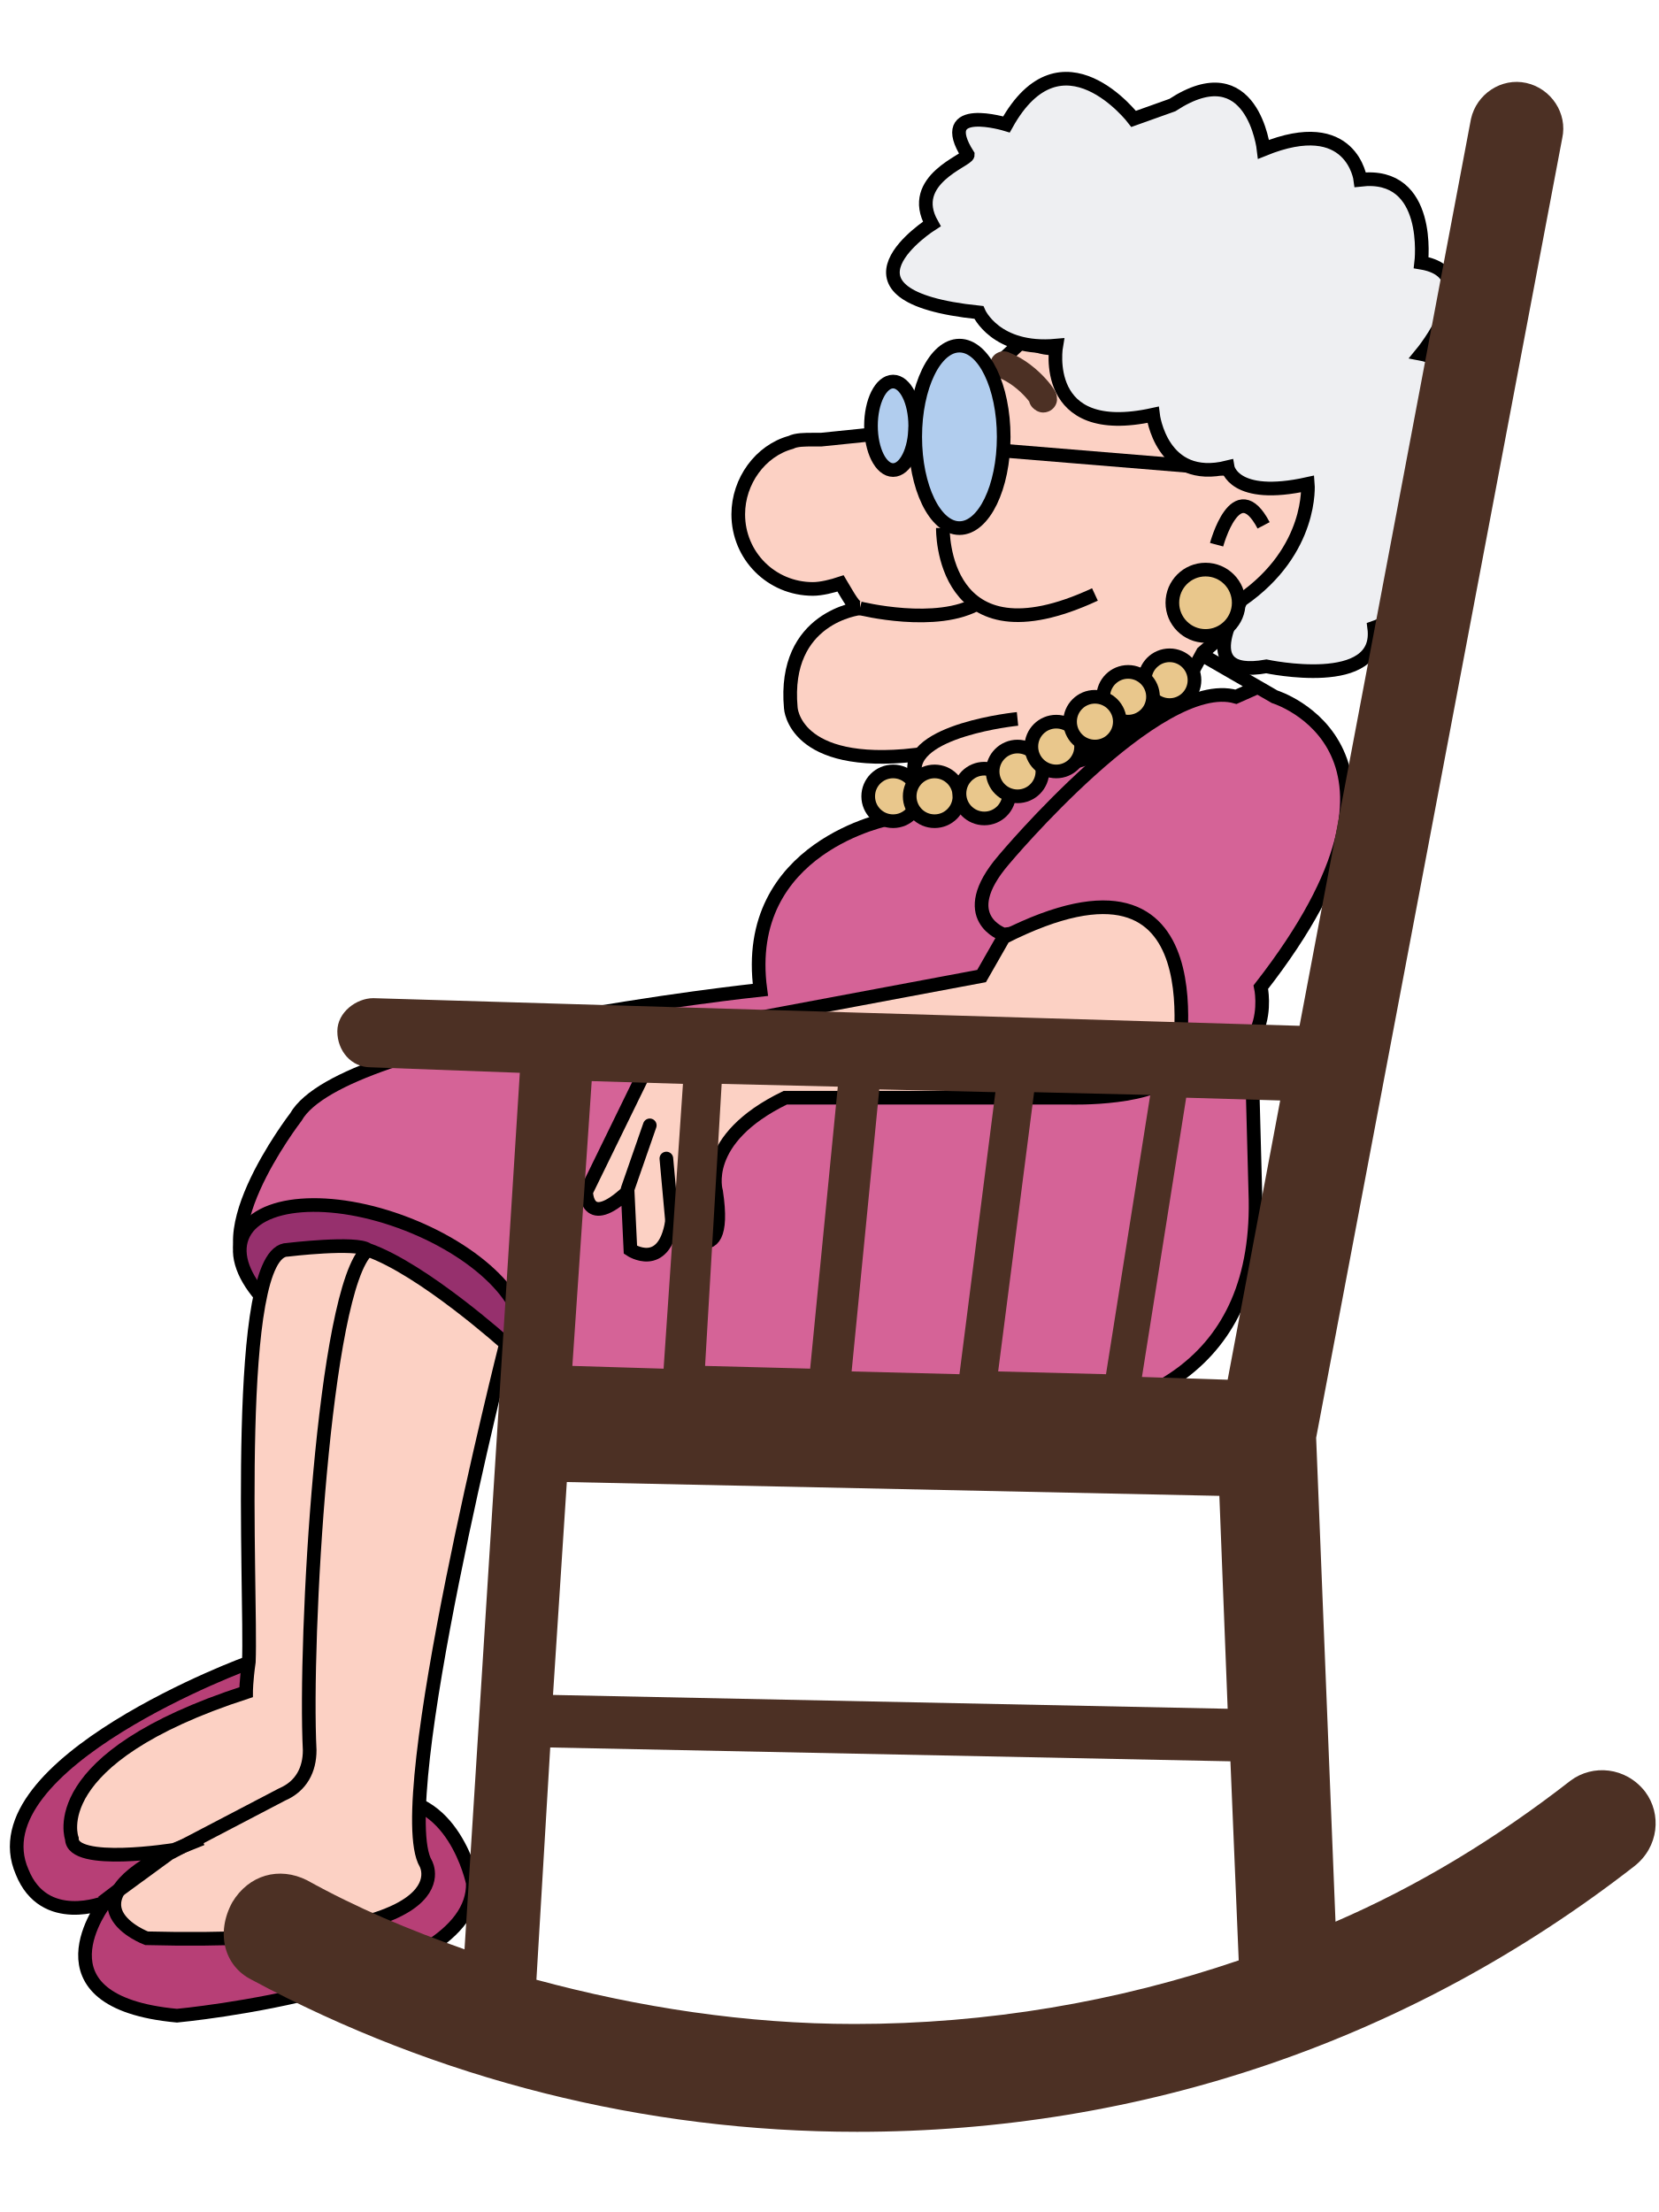
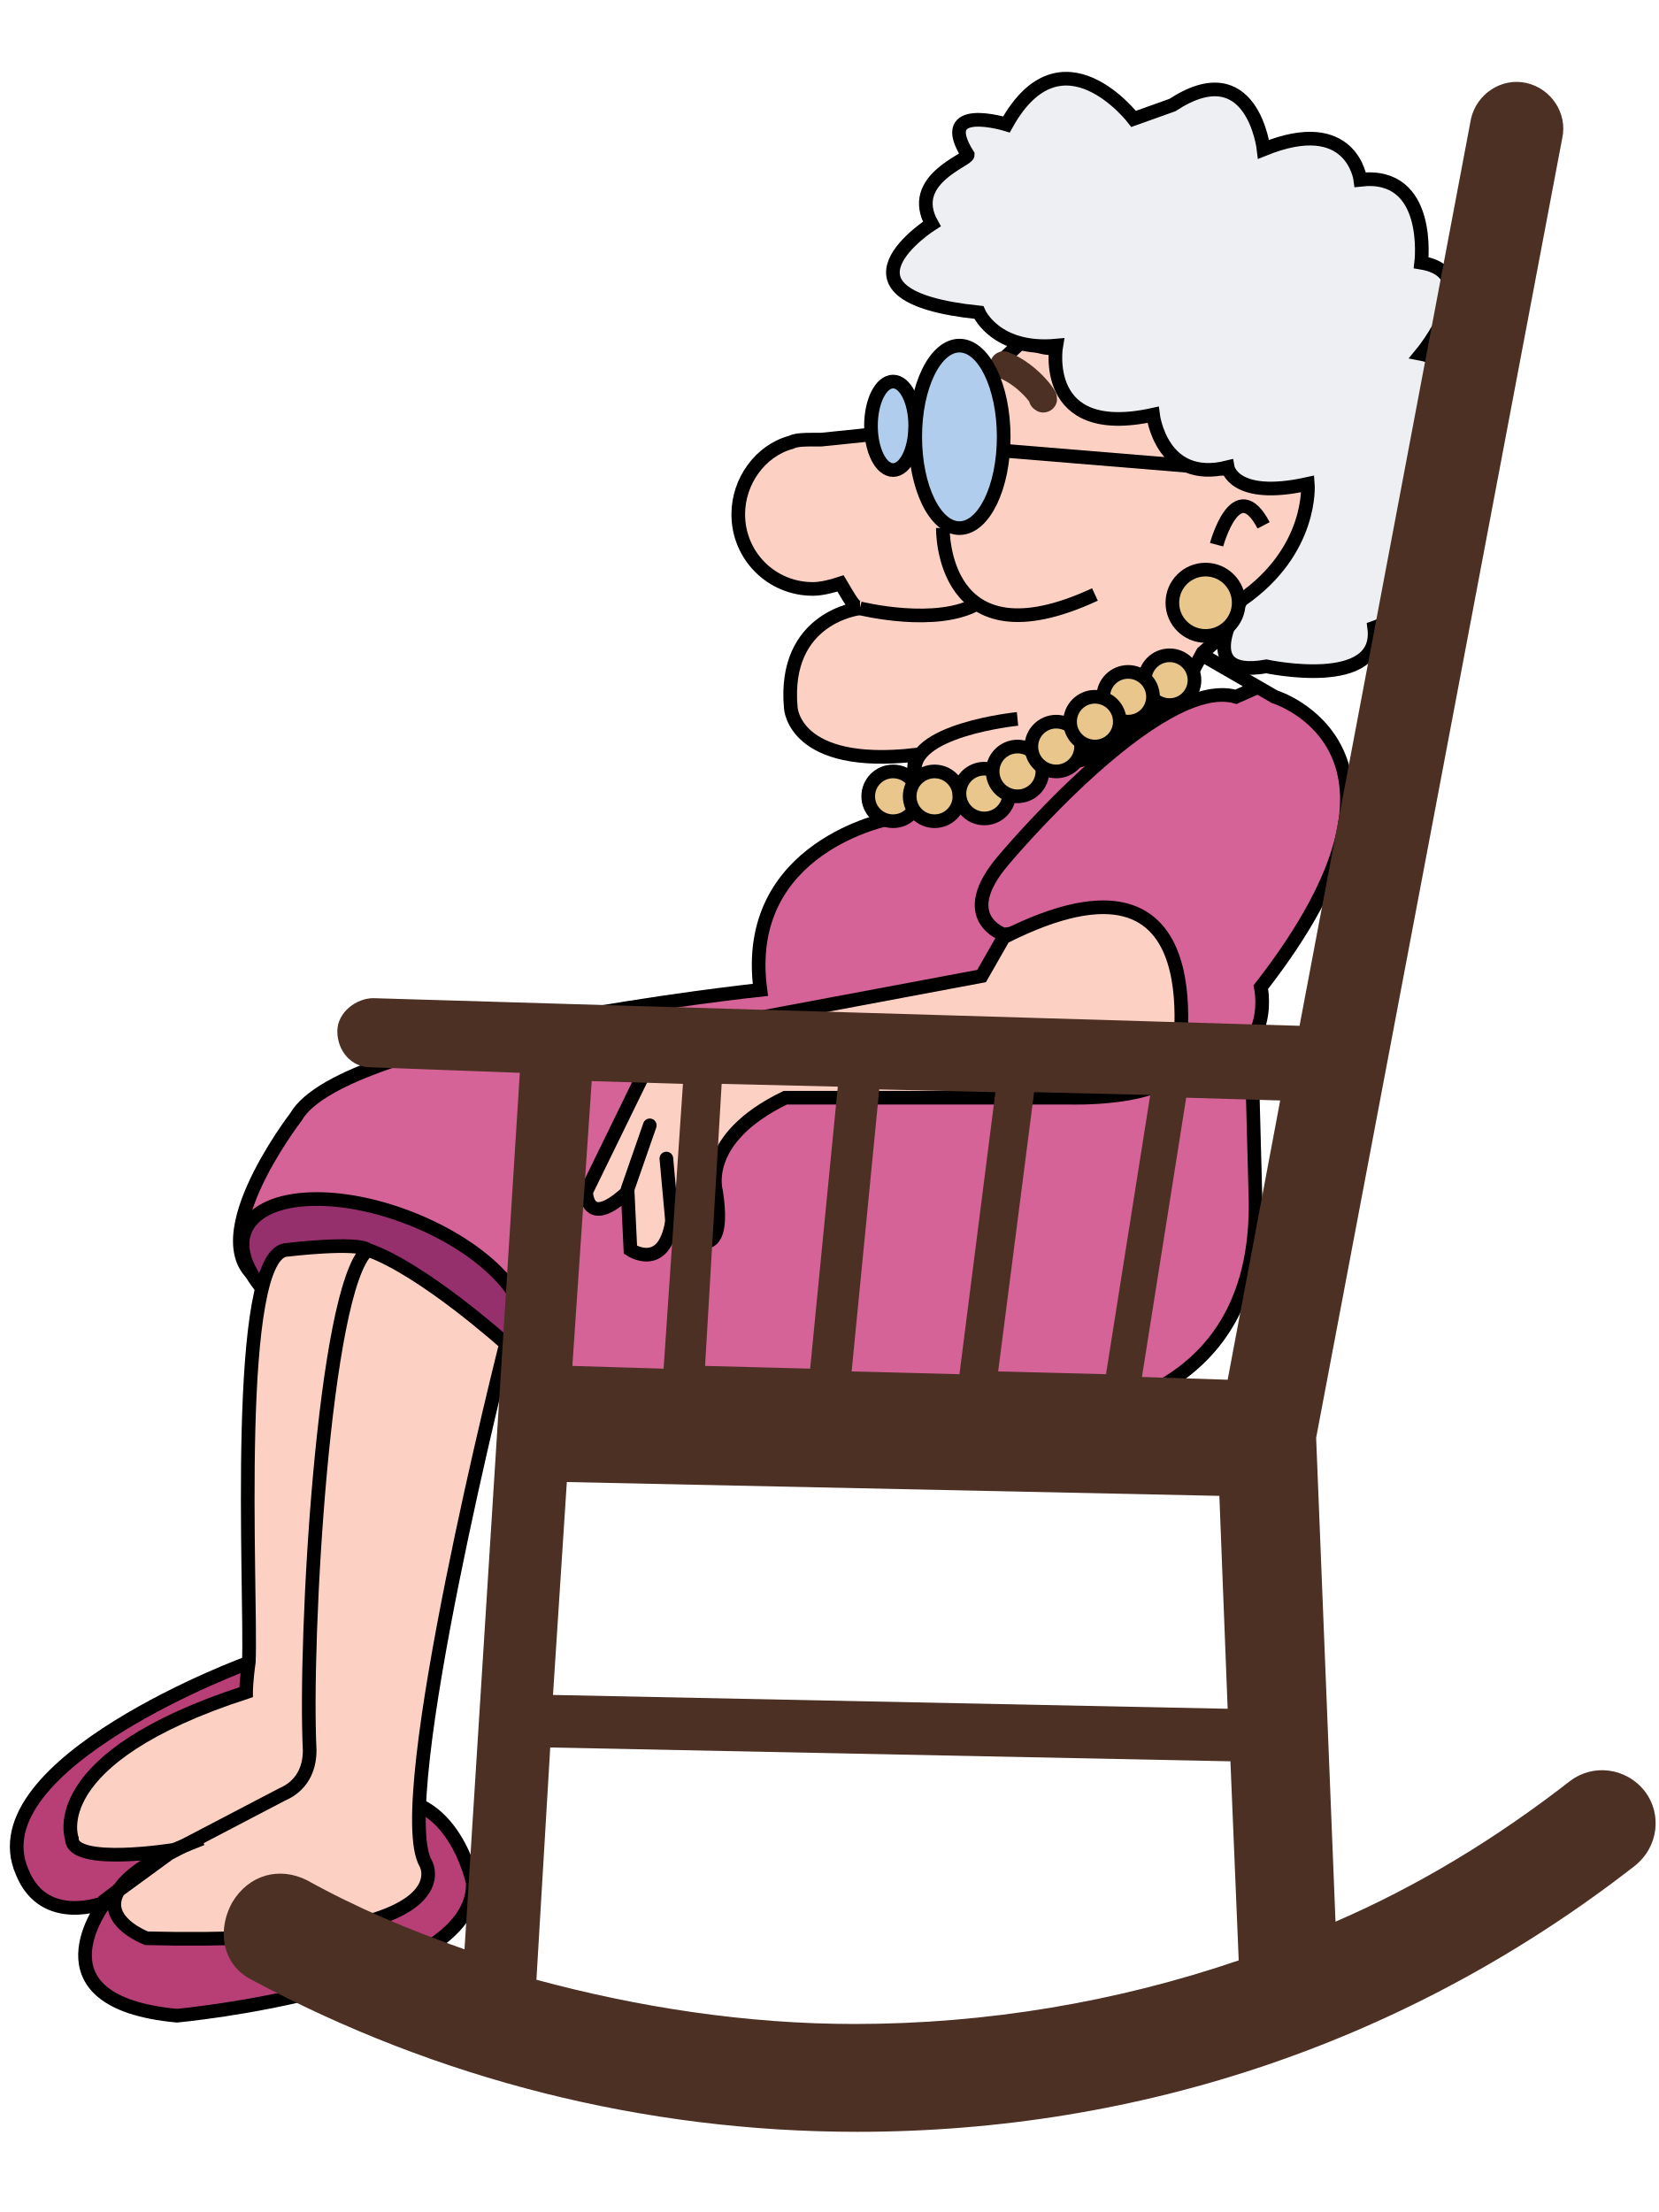
- <svg xmlns="http://www.w3.org/2000/svg" version="1.1" x="0px" y="0px" viewBox="-332.9 260.9 60 80" enable-background="new -332.9 260.9 60 80" xml:space="preserve">
-   <g id="Layer_1">
-     <path fill="none" stroke="#000000" stroke-width="0.494" stroke-miterlimit="10" d="M-324.1,305c0,0,7.2-2.3,10.1,3.4" />
-     <g>
-       <path fill="#FCD1C4" stroke="#000000" stroke-width="0.494" stroke-miterlimit="10" d="M-296.1,273.4l-3.2,3l-3.9,0.4    c-0.1,0-0.2,0-0.3,0c-0.3,0-0.6,0-0.8,0.1c-1.1,0.3-1.9,1.4-1.9,2.6c0,1.5,1.2,2.7,2.7,2.7c0.3,0,0.7-0.1,1-0.2    c0.3,0.5,0.5,0.9,0.7,0.9c0,0-2.8,0.3-2.5,3.6c0,0,0.1,2.2,4.5,1.7l-0.2,2.2c0,0,6.5-1.2,10-4.8l0.6-1.1c0,0,7.1-6,5.9-8    C-285.5,273.2-296.2,272.8-296.1,273.4z" />
-       <path fill="none" stroke="#4C3024" stroke-width="0.987" stroke-linecap="round" stroke-miterlimit="10" d="M-296.6,274.1    c1,0.4,1.6,1.4,1.4,1.2" />
-       <ellipse fill="#B1CDEE" stroke="#000000" stroke-width="0.494" stroke-miterlimit="10" cx="-300.6" cy="276.3" rx="0.8" ry="1.6" />
-       <ellipse fill="#B1CDEE" stroke="#000000" stroke-width="0.494" stroke-miterlimit="10" cx="-298.2" cy="276.7" rx="1.6" ry="3.3" />
-       <path fill="none" stroke="#000000" stroke-width="0.494" stroke-miterlimit="10" d="M-298.8,280c0,0-0.1,5,5.5,2.4" />
-       <path fill="none" stroke="#000000" stroke-width="0.494" stroke-miterlimit="10" d="M-301.8,282.9c0,0,2.8,0.7,4.3-0.2" />
-       <path fill="none" stroke="#000000" stroke-width="0.494" stroke-miterlimit="10" d="M-296.1,286.9c0,0-4,0.4-3.7,2" />
-       <line fill="none" stroke="#000000" stroke-width="0.494" stroke-miterlimit="10" x1="-296.6" y1="277.2" x2="-288.1" y2="277.9" />
-       <path fill="none" stroke="#000000" stroke-width="0.494" stroke-miterlimit="10" d="M-288.9,280.6c0,0,0.7-2.6,1.7-0.7" />
-       <path fill="none" stroke="#000000" stroke-width="0.494" stroke-miterlimit="10" d="M-296.1,272.9c0,0,0.4,0.6,1.3,0.6    c0.2,0,0.3,0,0.5-0.1" />
-       <path fill="#EEEFF2" stroke="#000000" stroke-width="0.494" stroke-miterlimit="10" d="M-299.2,269c0,0-4.1,2.6,1.7,3.2    c0,0,0.6,1.4,2.8,1.2c0,0-0.6,3.4,3.5,2.5c0,0,0.3,2.5,2.7,1.9c0,0,0.2,1.2,2.9,0.6c0,0,0.2,2.4-2.4,4.2c0,0-1.9,2.9,0.9,2.4    c0,0,4.2,0.9,3.9-1.4c0,0,2.6-0.9,1.4-2.6c0,0,2.3-2.8,0.7-3.6c0,0,1.7-3.3-0.4-3.7c0,0,2.4-2.9,0-3.3c0,0,0.4-3.3-2.2-3    c0,0-0.3-2.4-3.5-1.1c0,0-0.4-3.5-3.3-1.6l-1.4,0.5c0,0-2.6-3.4-4.6,0.2c0,0-2.6-0.8-1.4,1.1C-297.9,266.7-300.1,267.4-299.2,269z    " />
-       <circle fill="#E9C78C" stroke="#000000" stroke-width="0.494" stroke-miterlimit="10" cx="-289.3" cy="282.7" r="1.2" />
-       <path fill="#D56397" stroke="#000000" stroke-width="0.494" stroke-miterlimit="10" d="M-300.7,290.5c0,0-5.4,1-4.7,6.2    c0,0-15.1,1.6-16.8,4.6c0,0-3.7,4.8-1.1,6l8.2,3.1c0,0,2.8,2.3,3.5,2.3c0,0,0.5-2.3,1.8-1.9c0,0,3.7-0.5,4,0.3    c0,0,18.8,5.8,18.3-7.1l-0.2-7.5l-4.5-8.6L-300.7,290.5z" />
-       <path fill="#B73F76" stroke="#000000" stroke-width="0.494" stroke-miterlimit="10" d="M-332.1,328.6c0.8,2,3,1.1,3,1.1    s-2.8,3.6,2.6,4.1c0,0,10.8-1,10.7-4.8c0,0-0.7-3.4-3.4-3l-4.6-5C-323.9,321-333.8,324.7-332.1,328.6z" />
-       <ellipse transform="matrix(0.9315 0.3638 -0.3638 0.9315 90.0372 137.1586)" fill="#96306D" stroke="#000000" stroke-width="0.494" stroke-miterlimit="10" cx="-319.1" cy="307.6" rx="5.4" ry="2.6" />
-       <path fill="#FCD1C4" stroke="#000000" stroke-width="0.494" stroke-miterlimit="10" d="M-322.5,306.1c0,0,2.5-0.3,2.9,0    c2,0.7,5,3.4,5,3.4s-4.2,16.6-2.9,18.8c0,0,1.7,3-10.1,2.7c0,0-3.2-1.2,1-3.2l1-0.4l-1,0.4c0,0-3.7,0.6-3.7-0.4    c0,0-1.1-2.9,6.3-5.3c0,0,0-0.4,0.1-1.1C-323.8,318.5-324.5,306.1-322.5,306.1z" />
-       <path fill="#D56397" stroke="#000000" stroke-width="0.494" stroke-miterlimit="10" d="M-289.4,284.6l2.6,1.5    c0,0,6.2,1.9-0.5,10.5c0,0,0.7,3.2-3.2,2.8c0,0-1.1-5.4-6.1-4.7c0,0-1.8-0.6,0-2.7c0,0,5.6-6.7,8.4-5.9l0.9-0.4" />
-       <path fill="none" stroke="#000000" stroke-width="0.494" stroke-miterlimit="10" d="M-319.6,306.1c-1.6,1.4-2.3,14.1-2.1,18.1    c0,0.7-0.3,1.3-1,1.6l-4.4,2.3l-2.1,1.6l2.6-1.9" />
-       <path fill="#FCD1C4" stroke="#000000" stroke-width="0.494" stroke-miterlimit="10" d="M-296.6,294.8l-0.8,1.4l-8,1.5l-2,0.3    c-1,0.2-1.8,0.8-2.2,1.7l-2.1,4.3c0,0,0,1.4,1.5,0l0.1,2.1c0,0,1.2,0.8,1.5-1c0,0,2.1,2.2,1.6-1.1c0,0-0.6-1.9,2.5-3.4h10.3    c0,0,3.2,0.1,3.9-1C-290.4,299.5-288.5,290.7-296.6,294.8z" />
-       <line fill="none" stroke="#000000" stroke-width="0.494" stroke-linecap="round" stroke-miterlimit="10" x1="-309.4" y1="301.6" x2="-310.2" y2="303.9" />
-       <line fill="none" stroke="#000000" stroke-width="0.494" stroke-linecap="round" stroke-miterlimit="10" x1="-308.8" y1="302.8" x2="-308.6" y2="305" />
-       <path fill="none" stroke="#000000" stroke-width="0.494" stroke-linecap="round" stroke-miterlimit="10" d="M-293.8,298.8    c0,0-0.1,1.6,1.7,0" />
-       <circle fill="#E9C78C" stroke="#000000" stroke-width="0.494" stroke-miterlimit="10" cx="-300.6" cy="289.7" r="0.9" />
-       <circle fill="#E9C78C" stroke="#000000" stroke-width="0.494" stroke-miterlimit="10" cx="-299.1" cy="289.7" r="0.9" />
-       <circle fill="#E9C78C" stroke="#000000" stroke-width="0.494" stroke-miterlimit="10" cx="-297.3" cy="289.6" r="0.9" />
-       <circle fill="#E9C78C" stroke="#000000" stroke-width="0.494" stroke-miterlimit="10" cx="-296.1" cy="288.8" r="0.9" />
-       <circle fill="#E9C78C" stroke="#000000" stroke-width="0.494" stroke-miterlimit="10" cx="-294.7" cy="287.9" r="0.9" />
-       <circle fill="#E9C78C" stroke="#000000" stroke-width="0.494" stroke-miterlimit="10" cx="-290.6" cy="285.5" r="0.9" />
-       <circle fill="#E9C78C" stroke="#000000" stroke-width="0.494" stroke-miterlimit="10" cx="-292.1" cy="286.1" r="0.9" />
-       <circle fill="#E9C78C" stroke="#000000" stroke-width="0.494" stroke-miterlimit="10" cx="-293.3" cy="287" r="0.9" />
-     </g>
+ <svg xmlns="http://www.w3.org/2000/svg" viewBox="-332.9 260.9 60 80" enable-background="new -332.9 260.9 60 80">
+   <g stroke-miterlimit="10">
+     <path stroke="#000" stroke-width=".494" d="M-324.1 305s7.2-2.3 10.1 3.4" fill="none" />
+     <path fill="#FCD1C4" stroke="#000" stroke-width=".494" d="M-296.1 273.4l-3.2 3-3.9.4h-.3c-.3 0-.6 0-.8.1-1.1.3-1.9 1.4-1.9 2.6 0 1.5 1.2 2.7 2.7 2.7.3 0 .7-.1 1-.2.3.5.5.9.7.9 0 0-2.8.3-2.5 3.6 0 0 .1 2.2 4.5 1.7l-.2 2.2s6.5-1.2 10-4.8l.6-1.1s7.1-6 5.9-8c-2-3.3-12.7-3.7-12.6-3.1z" />
+     <path stroke="#4C3024" stroke-width=".987" stroke-linecap="round" d="M-296.6 274.1c1 .4 1.6 1.4 1.4 1.2" fill="none" />
+     <ellipse fill="#B1CDEE" stroke="#000" stroke-width=".494" cx="-300.6" cy="276.3" rx=".8" ry="1.6" />
+     <ellipse fill="#B1CDEE" stroke="#000" stroke-width=".494" cx="-298.2" cy="276.7" rx="1.6" ry="3.3" />
+     <path stroke="#000" stroke-width=".494" d="M-298.8 280s-.1 5 5.5 2.4M-301.8 282.9s2.8.7 4.3-.2M-296.1 286.9s-4 .4-3.7 2M-296.6 277.2l8.5.7M-288.9 280.6s.7-2.6 1.7-.7M-296.1 272.9s.4.6 1.3.6c.2 0 .3 0 .5-.1" fill="none" />
+     <path fill="#EEEFF2" stroke="#000" stroke-width=".494" d="M-299.2 269s-4.1 2.6 1.7 3.2c0 0 .6 1.4 2.8 1.2 0 0-.6 3.4 3.5 2.5 0 0 .3 2.5 2.7 1.9 0 0 .2 1.2 2.9.6 0 0 .2 2.4-2.4 4.2 0 0-1.9 2.9.9 2.4 0 0 4.2.9 3.9-1.4 0 0 2.6-.9 1.4-2.6 0 0 2.3-2.8.7-3.6 0 0 1.7-3.3-.4-3.7 0 0 2.4-2.9 0-3.3 0 0 .4-3.3-2.2-3 0 0-.3-2.4-3.5-1.1 0 0-.4-3.5-3.3-1.6l-1.4.5s-2.6-3.4-4.6.2c0 0-2.6-.8-1.4 1.1 0 .2-2.2.9-1.3 2.5z" />
+     <circle fill="#E9C78C" stroke="#000" stroke-width=".494" cx="-289.3" cy="282.7" r="1.2" />
+     <path fill="#D56397" stroke="#000" stroke-width=".494" d="M-300.7 290.5s-5.4 1-4.7 6.2c0 0-15.1 1.6-16.8 4.6 0 0-3.7 4.8-1.1 6l8.2 3.1s2.8 2.3 3.5 2.3c0 0 .5-2.3 1.8-1.9 0 0 3.7-.5 4 .3 0 0 18.8 5.8 18.3-7.1l-.2-7.5-4.5-8.6-8.5 2.6z" />
+     <path fill="#B73F76" stroke="#000" stroke-width=".494" d="M-332.1 328.6c.8 2 3 1.1 3 1.1s-2.8 3.6 2.6 4.1c0 0 10.8-1 10.7-4.8 0 0-.7-3.4-3.4-3l-4.6-5c-.1 0-10 3.7-8.3 7.6z" />
+     <ellipse transform="matrix(.931 .364 -.364 .931 90.037 137.159)" fill="#96306D" stroke="#000" stroke-width=".494" cx="-319.1" cy="307.6" rx="5.4" ry="2.6" />
+     <path fill="#FCD1C4" stroke="#000" stroke-width=".494" d="M-322.5 306.1s2.5-.3 2.9 0c2 .7 5 3.4 5 3.4s-4.2 16.6-2.9 18.8c0 0 1.7 3-10.1 2.7 0 0-3.2-1.2 1-3.2l1-.4-1 .4s-3.7.6-3.7-.4c0 0-1.1-2.9 6.3-5.3 0 0 0-.4.1-1.1.1-2.5-.6-14.9 1.4-14.9z" />
+     <path fill="#D56397" stroke="#000" stroke-width=".494" d="M-289.4 284.6l2.6 1.5s6.2 1.9-.5 10.5c0 0 .7 3.2-3.2 2.8 0 0-1.1-5.4-6.1-4.7 0 0-1.8-.6 0-2.7 0 0 5.6-6.7 8.4-5.9l.9-.4" />
+     <path stroke="#000" stroke-width=".494" d="M-319.6 306.1c-1.6 1.4-2.3 14.1-2.1 18.1 0 .7-.3 1.3-1 1.6l-4.4 2.3-2.1 1.6 2.6-1.9" fill="none" />
+     <path fill="#FCD1C4" stroke="#000" stroke-width=".494" d="M-296.6 294.8l-.8 1.4-8 1.5-2 .3c-1 .2-1.8.8-2.2 1.7l-2.1 4.3s0 1.4 1.5 0l.1 2.1s1.2.8 1.5-1c0 0 2.1 2.2 1.6-1.1 0 0-.6-1.9 2.5-3.4h10.3s3.2.1 3.9-1c-.1-.1 1.8-8.9-6.3-4.8z" />
+     <path stroke="#000" stroke-width=".494" stroke-linecap="round" fill="none" d="M-309.4 301.6l-.8 2.3M-308.8 302.8l.2 2.2M-293.8 298.8s-.1 1.6 1.7 0" />
+     <circle fill="#E9C78C" stroke="#000" stroke-width=".494" cx="-300.6" cy="289.7" r=".9" />
+     <circle fill="#E9C78C" stroke="#000" stroke-width=".494" cx="-299.1" cy="289.7" r=".9" />
+     <circle fill="#E9C78C" stroke="#000" stroke-width=".494" cx="-297.3" cy="289.6" r=".9" />
+     <circle fill="#E9C78C" stroke="#000" stroke-width=".494" cx="-296.1" cy="288.8" r=".9" />
+     <circle fill="#E9C78C" stroke="#000" stroke-width=".494" cx="-294.7" cy="287.9" r=".9" />
+     <circle fill="#E9C78C" stroke="#000" stroke-width=".494" cx="-290.6" cy="285.5" r=".9" />
+     <circle fill="#E9C78C" stroke="#000" stroke-width=".494" cx="-292.1" cy="286.1" r=".9" />
+     <circle fill="#E9C78C" stroke="#000" stroke-width=".494" cx="-293.3" cy="287" r=".9" />
  </g>
-   <g id="Layer_2">
-     <path fill="#4C3024" d="M-323.8,332.5c6.7,3.6,14.2,5.5,21.9,5.5c10.3,0,20-3.3,28.1-9.6c0.9-0.7,1-1.9,0.4-2.7   c-0.7-0.9-1.9-1-2.7-0.4c-2.7,2.1-5.5,3.8-8.5,5.1l-0.7-17.5l8.9-47c0.2-0.9-0.4-1.8-1.3-2c-0.9-0.2-1.8,0.4-2,1.3l-6.2,32.8   l-33.5-1c-0.6,0-1.3,0.5-1.3,1.2c0,0.7,0.5,1.3,1.2,1.3l5.4,0.2l-2,31.7c-2-0.7-3.9-1.5-5.7-2.5c-1-0.5-2.1-0.2-2.7,0.8   C-325.1,330.8-324.8,332-323.8,332.5z M-288.5,322.7l-24.4-0.5l0.5-7.7l23.6,0.5L-288.5,322.7z M-307.4,310.3l0.6-10.2l4.2,0.1   l-1,10.2C-303.5,310.4-307.4,310.3-307.4,310.3z M-301.1,300.3l4.2,0.1l-1.3,10.2l-3.9-0.1L-301.1,300.3z M-295.5,300.4l4.2,0.1   l-1.6,10.1l-3.9-0.1L-295.5,300.4z M-311.5,300l3.3,0.1l-0.7,10.3l-3.3-0.1L-311.5,300z M-286.6,300.7l-1.9,10.1l-3.1-0.1l1.6-10.1   L-286.6,300.7z M-302,334.1c-3.9,0-7.8-0.6-11.5-1.6l0.5-8.4l24.6,0.5l0.3,7.2C-292.5,333.3-297.2,334.1-302,334.1z" />
-   </g>
+   <path fill="#4C3024" d="M-323.8 332.5c6.7 3.6 14.2 5.5 21.9 5.5 10.3 0 20-3.3 28.1-9.6.9-.7 1-1.9.4-2.7-.7-.9-1.9-1-2.7-.4-2.7 2.1-5.5 3.8-8.5 5.1l-.7-17.5 8.9-47c.2-.9-.4-1.8-1.3-2-.9-.2-1.8.4-2 1.3l-6.2 32.8-33.5-1c-.6 0-1.3.5-1.3 1.2s.5 1.3 1.2 1.3l5.4.2-2 31.7c-2-.7-3.9-1.5-5.7-2.5-1-.5-2.1-.2-2.7.8-.6 1.1-.3 2.3.7 2.8zm35.3-9.8l-24.4-.5.5-7.7 23.6.5.3 7.7zm-18.9-12.4l.6-10.2 4.2.1-1 10.2c.1 0-3.8-.1-3.8-.1zm6.3-10l4.2.1-1.3 10.2-3.9-.1 1-10.2zm5.6.1l4.2.1-1.6 10.1-3.9-.1 1.3-10.1zm-16-.4l3.3.1-.7 10.3-3.3-.1.7-10.3zm24.9.7l-1.9 10.1-3.1-.1 1.6-10.1 3.4.1zm-15.4 33.4c-3.9 0-7.8-.6-11.5-1.6l.5-8.4 24.6.5.3 7.2c-4.4 1.5-9.1 2.3-13.9 2.3z" />
</svg>
